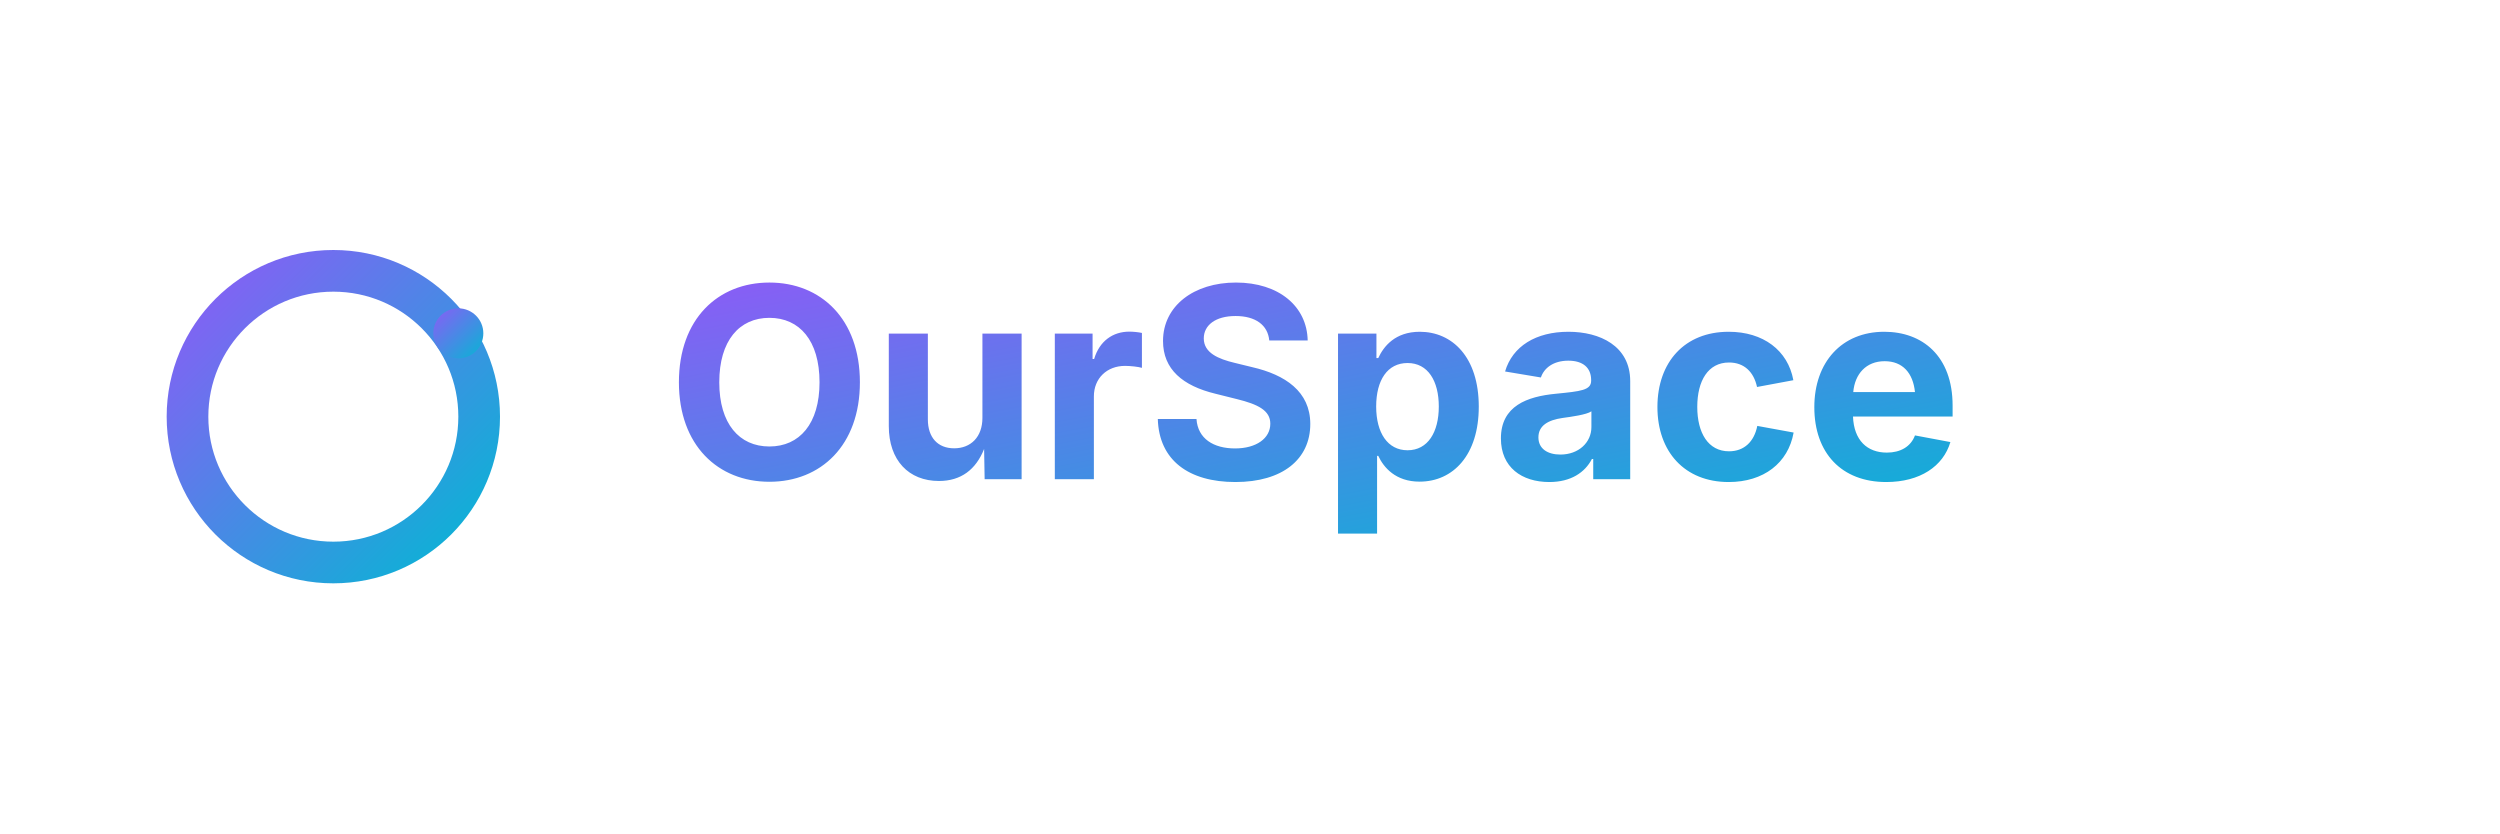
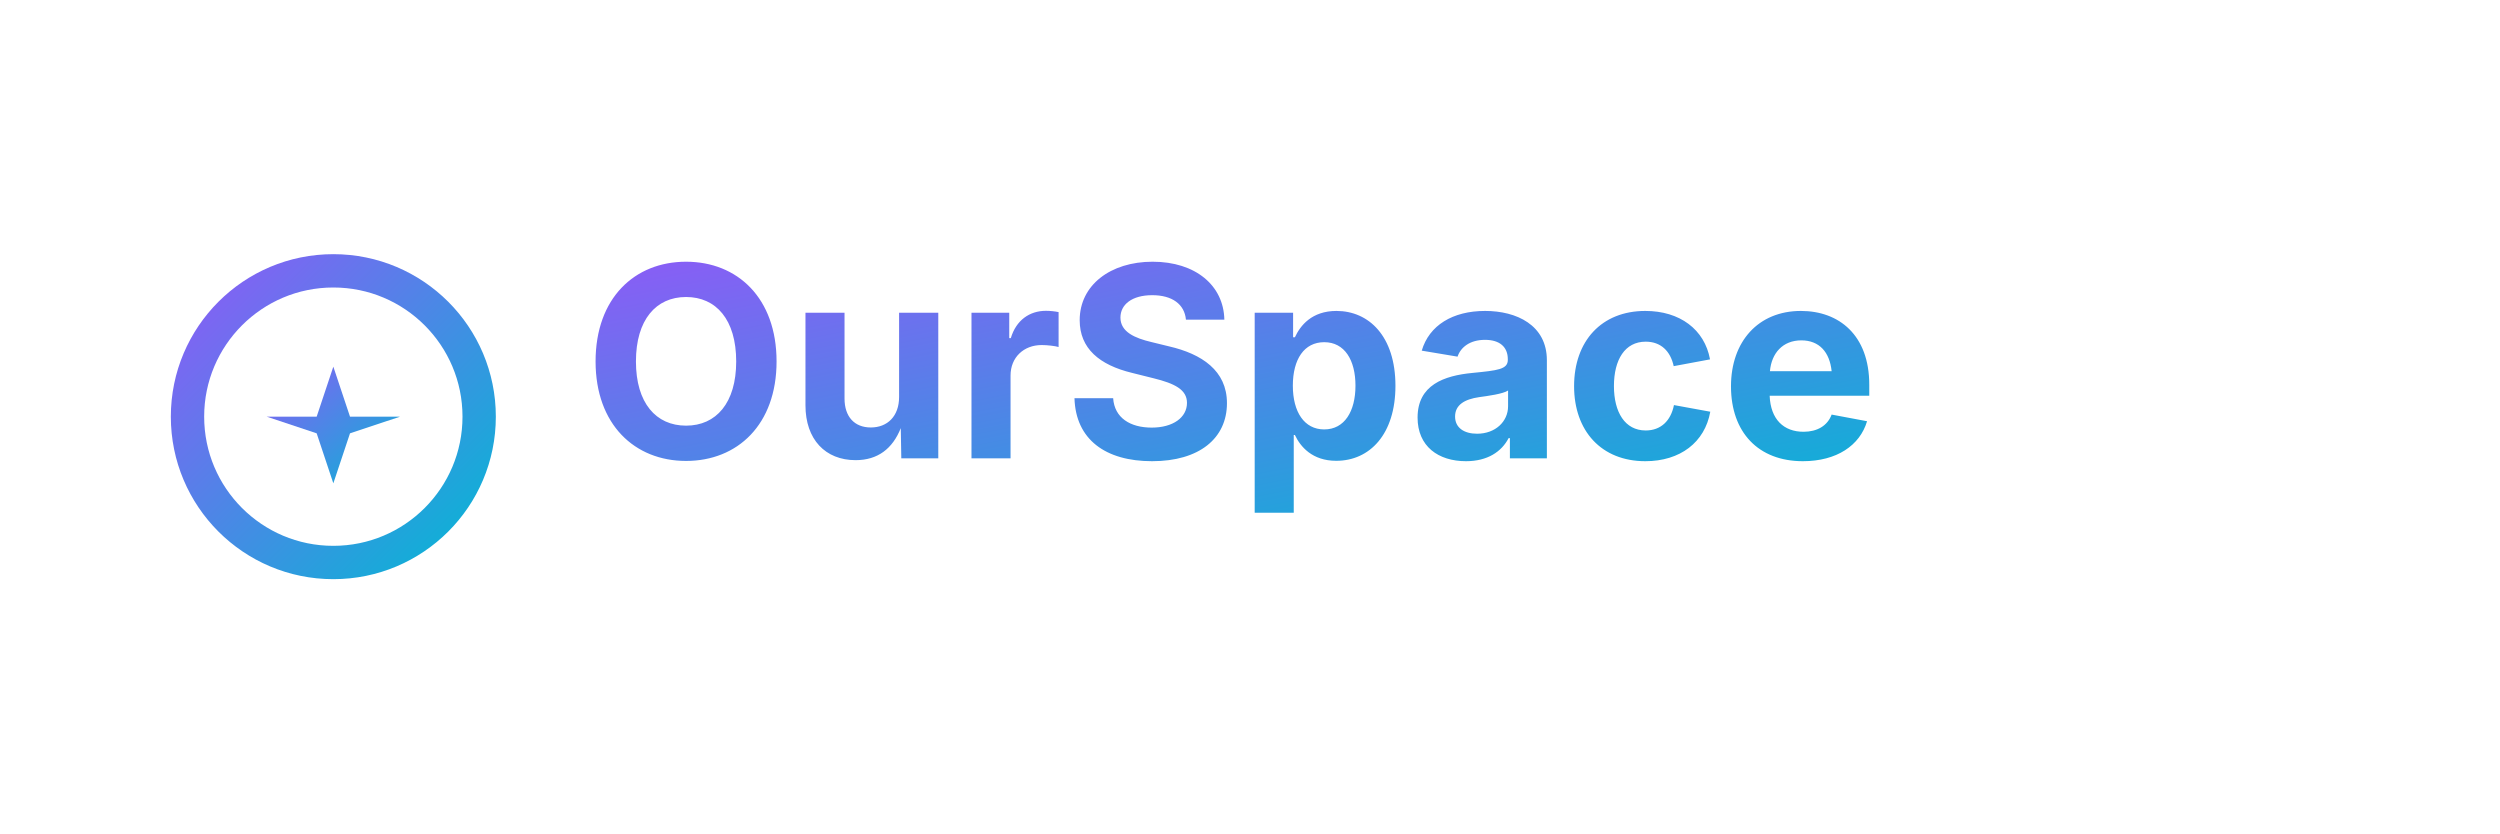
<svg xmlns="http://www.w3.org/2000/svg" viewBox="0 0 600 200">
  <defs>
    <linearGradient id="gradMain" x1="0%" y1="0%" x2="100%" y2="100%">
      <stop offset="0%" stop-color="#8B5CF6" />
      <stop offset="100%" stop-color="#06B6D4" />
    </linearGradient>
  </defs>
-   <circle cx="80" cy="100" r="35" stroke="url(#gradMain)" stroke-width="10" fill="none" />
-   <circle cx="110" cy="80" r="6" fill="url(#gradMain)" />
-   <text x="160" y="115" font-family="Poppins, Inter, sans-serif" font-size="64" font-weight="700" fill="url(#gradMain)">
+   <circle cx="80" cy="100" r="35" stroke="url(#gradMain)" stroke-width="8" fill="none" />
+   <path d="M80 88 L84 100 L96 100 L84 104 L80 116 L76 104 L64 100 L76 100 Z" fill="url(#gradMain)" />
+   <text x="140" y="110" font-family="Poppins, Inter, sans-serif" font-size="64" font-weight="700" fill="url(#gradMain)">
    OurSpace
  </text>
</svg>
